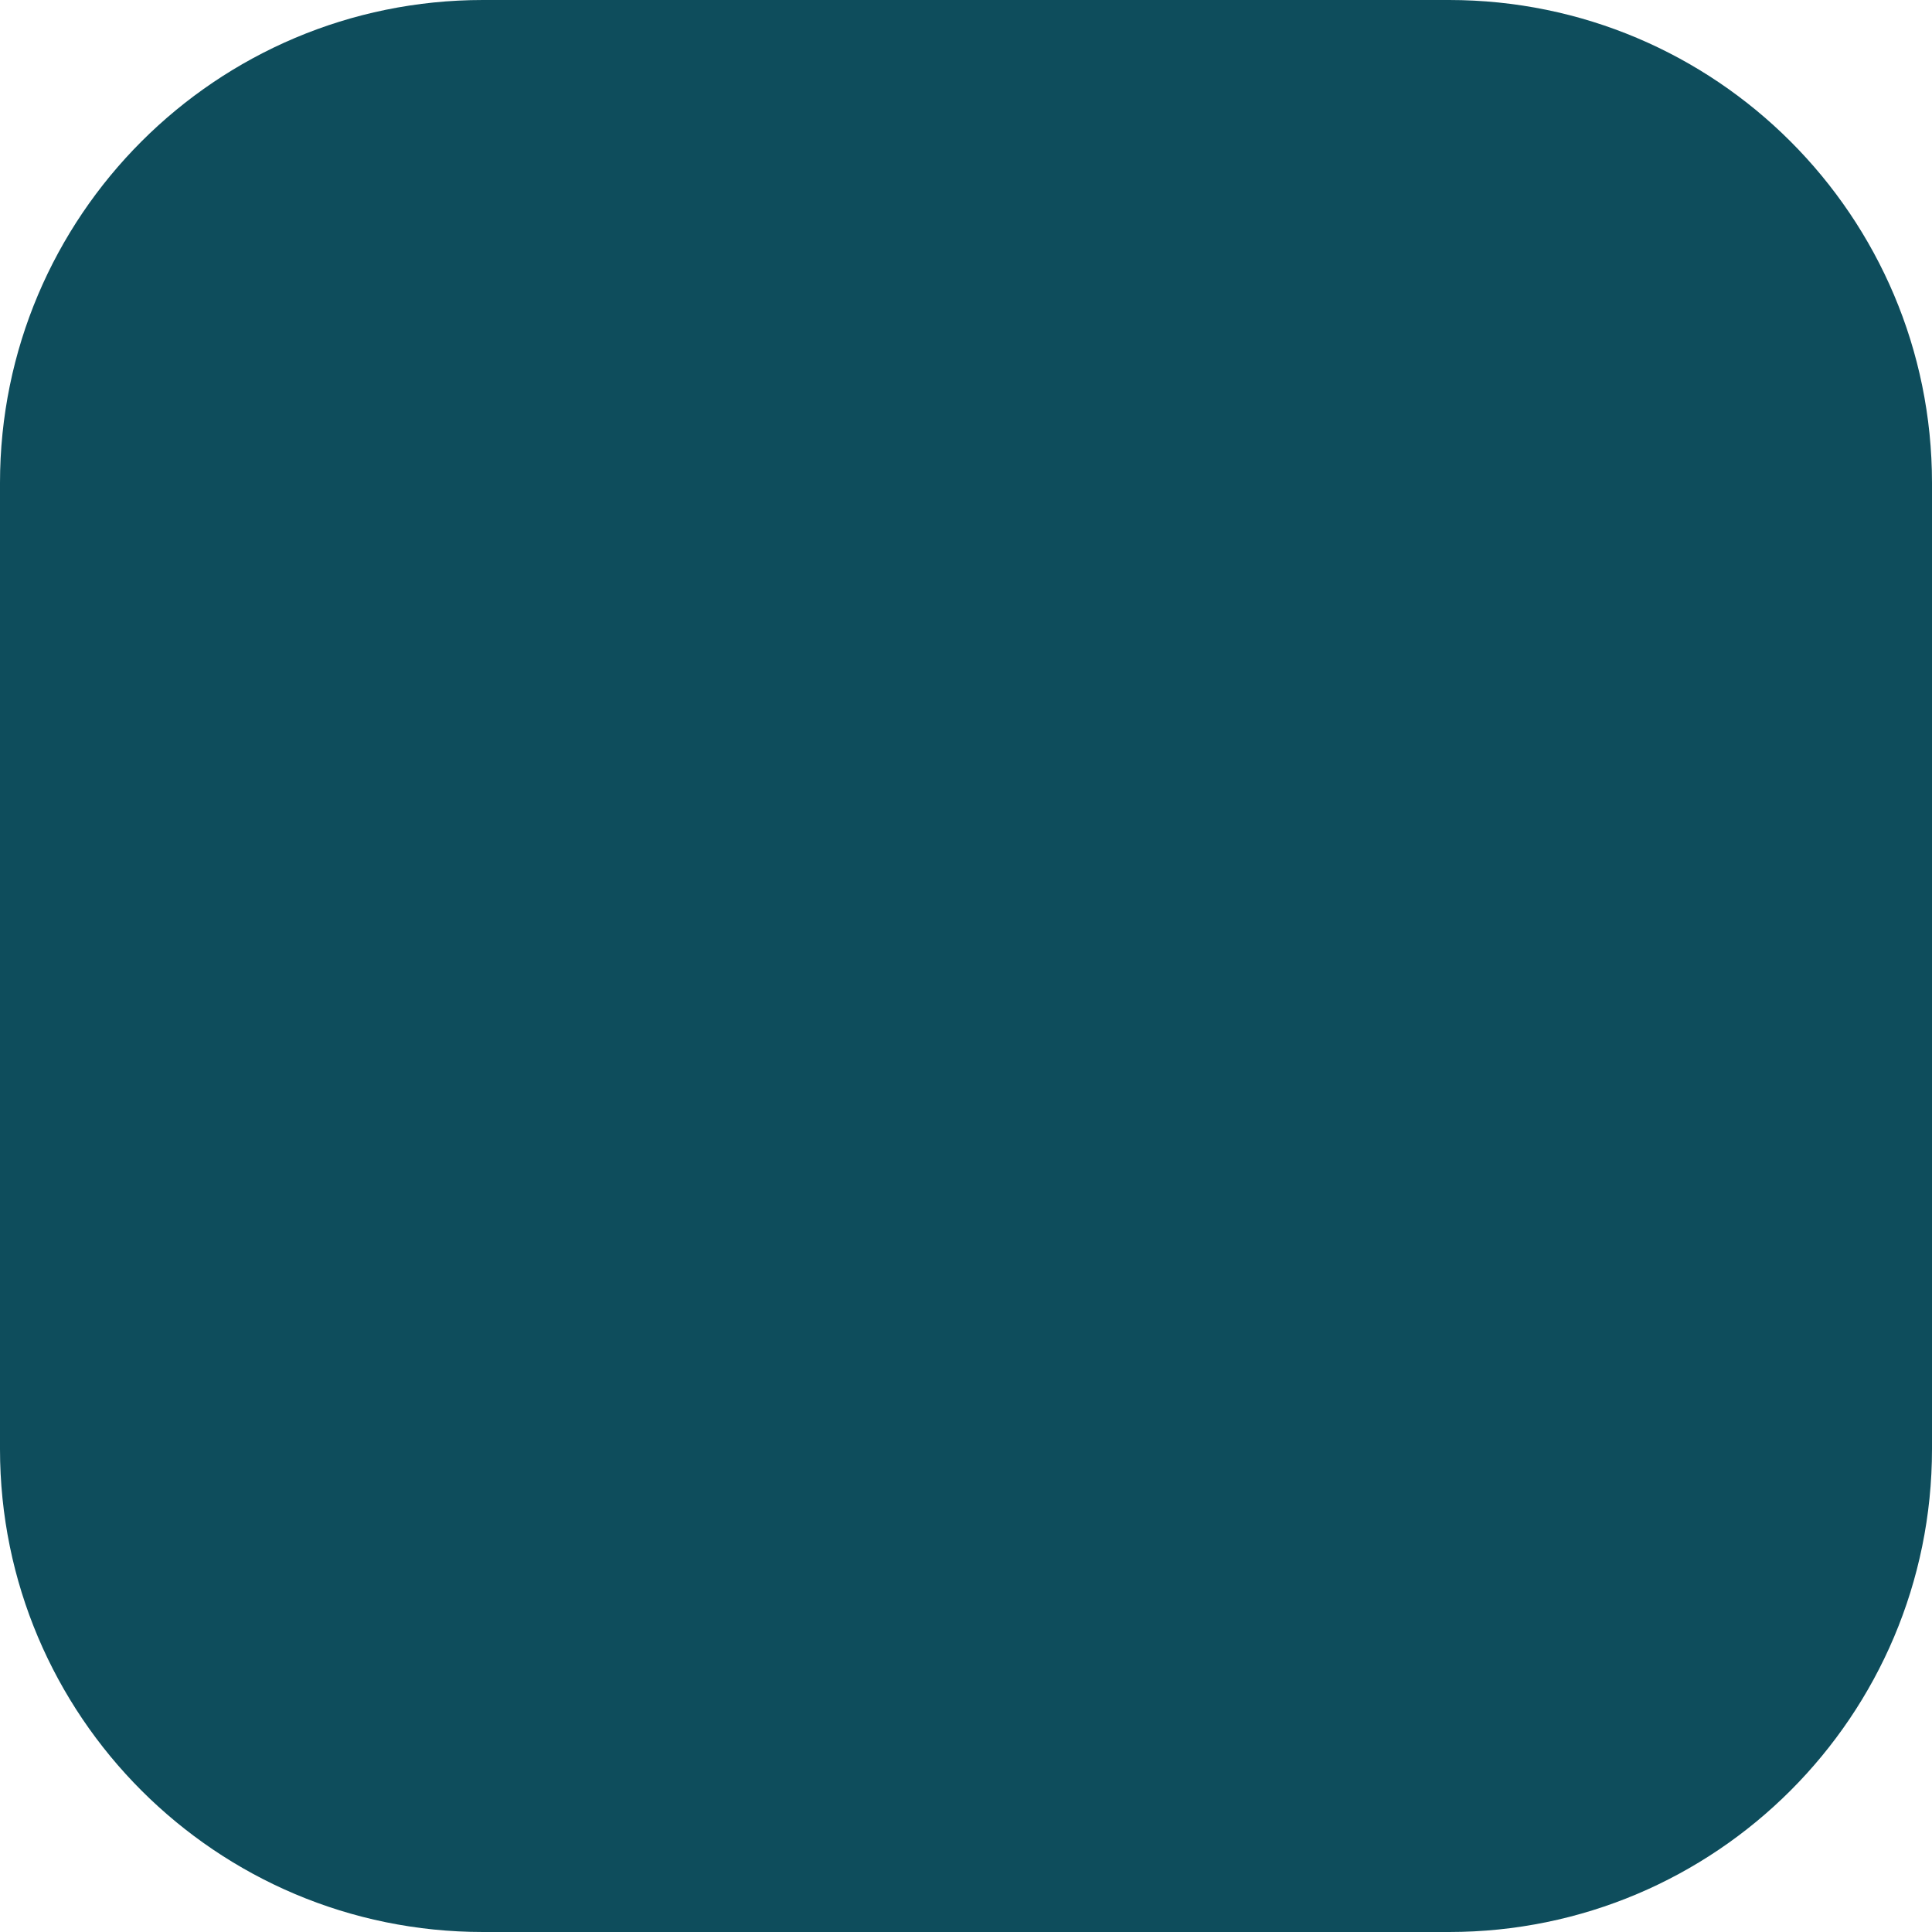
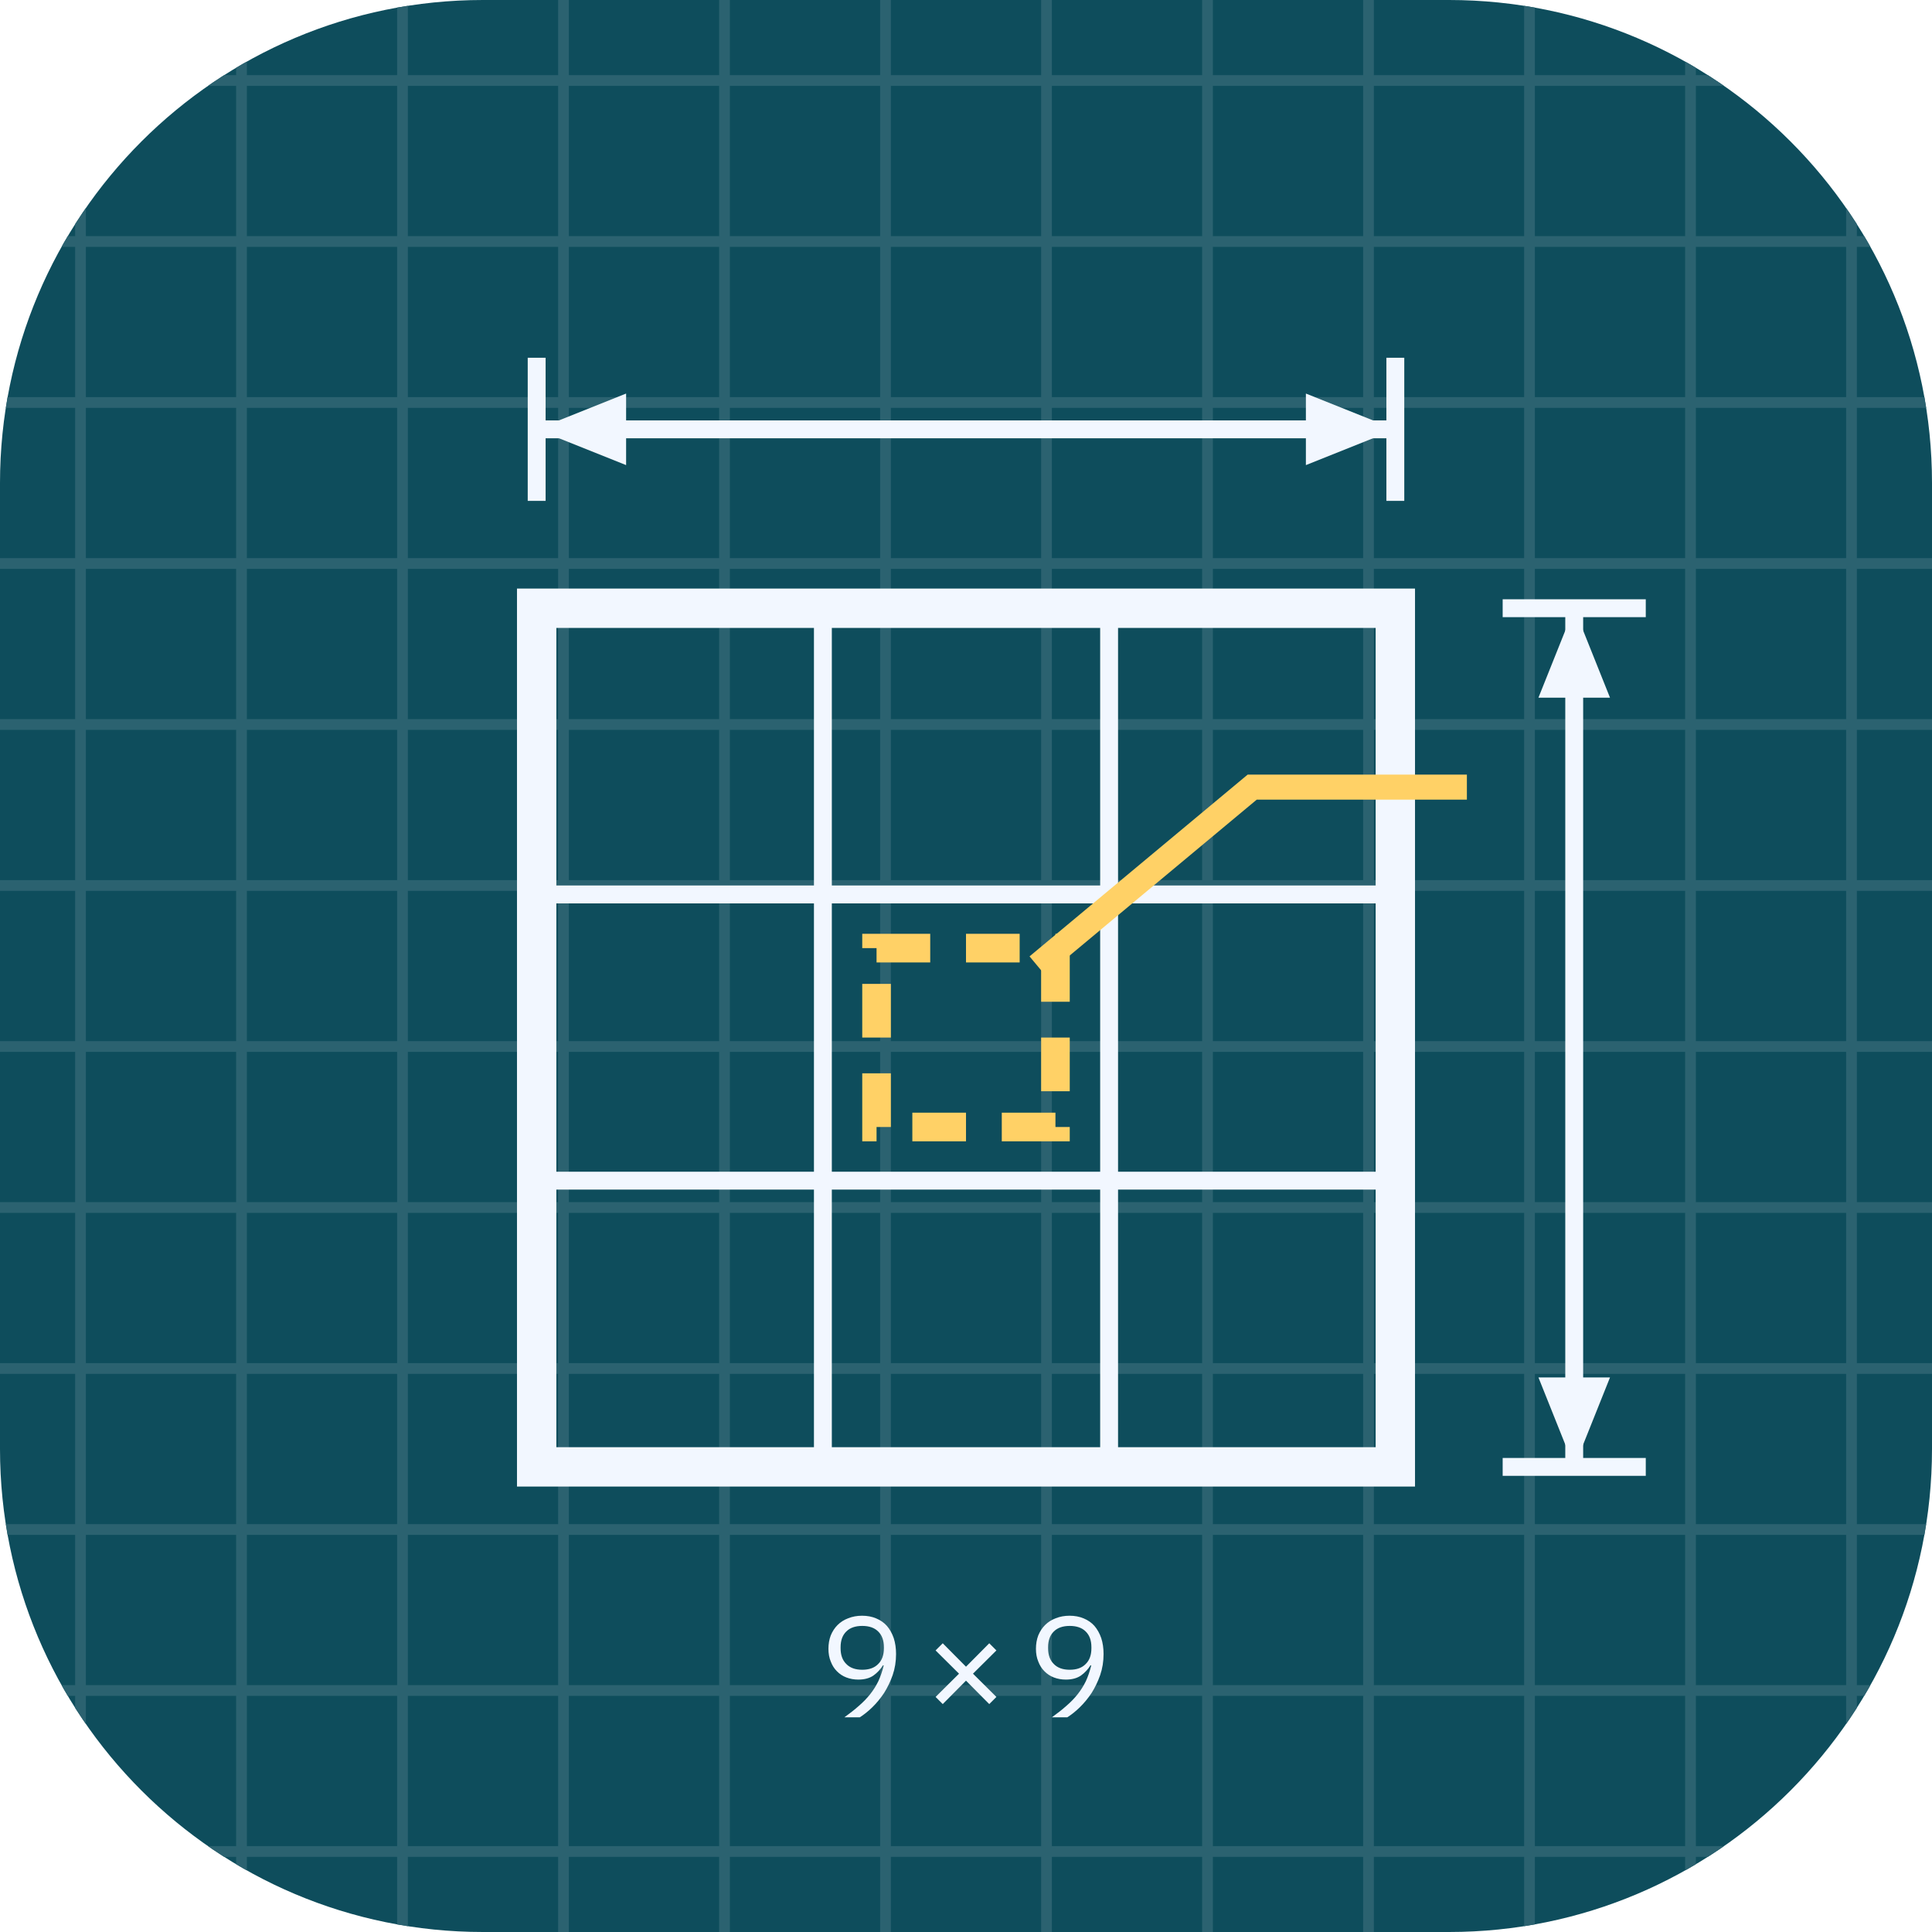
<svg xmlns="http://www.w3.org/2000/svg" viewBox="0 0 108 108">
  <clipPath id="icon-shape">
    <rect width="108" height="108" rx="27" />
  </clipPath>
  <g clip-path="url(#icon-shape)">
    <svg viewBox="0 0 108 108">
      <rect width="108" height="108" fill="#0E4D5C" />
+       <path d="M4.5 0V108M13.5 0V108M22.5 0V108M31.5 0V108M40.5 0V108M49.5 0V108M58.5 0V108M67.5 0V108M76.5 0V108M85.5 0V108M94.5 0V108M103.5 0V108M0 4.5H108M0 13.5H108M0 22.5H108M0 31.5H108M0 40.5H108M0 49.5H108M0 58.5H108M0 67.5H108M0 76.5H108M0 85.5H108M0 94.5H108M0 103.5H108" fill="none" stroke="#2B6270" stroke-width=".6" />
+       <g fill="none" stroke="#F2F7FF">
+         <rect x="30" y="34" width="48" height="48" stroke-width="2.2" />
+         <path d="M46 34 V82 M62 34 V82 M30 50 H78 M30 66 H78" stroke-width="1" />
+         <path d="M30 28 V20 M78 28 V20 M30 24 H78 M84 34 H92 M84 82 H92 M88 34 V82" stroke-width="1" />
+       </g>
+       <path d="M30 24 l5 -2 v4z M78 24 l-5 -2 v4z M88 34 l-2 5 h4z M88 82 l-2 -5 h4z" fill="#F2F7FF" />
+       <path d="M50.09 92.46Q50.09 93.09 49.9 93.64Q49.71 94.18 49.42 94.64Q49.12 95.09 48.76 95.44Q48.41 95.78 48.06 96L47.2 96Q47.66 95.67 48.01 95.36Q48.37 95.05 48.64 94.71Q48.91 94.37 49.1 93.98Q49.28 93.59 49.4 93.1L49.36 93.09Q49.15 93.43 48.83 93.66Q48.5 93.89 47.98 93.89Q47.62 93.89 47.31 93.77Q47 93.65 46.78 93.42Q46.56 93.2 46.44 92.88Q46.31 92.57 46.31 92.17Q46.31 91.76 46.44 91.42Q46.58 91.08 46.82 90.84Q47.07 90.59 47.42 90.46Q47.77 90.32 48.19 90.32Q48.63 90.32 48.98 90.47Q49.34 90.62 49.58 90.89Q49.82 91.17 49.96 91.57Q50.09 91.97 50.09 92.46ZM48.2 93.34Q48.78 93.34 49.09 93.02Q49.41 92.71 49.41 92.14L49.41 92.08Q49.41 91.51 49.09 91.2Q48.78 90.89 48.2 90.89Q47.62 90.89 47.31 91.2Q46.99 91.51 46.99 92.08L46.99 92.14Q46.99 92.71 47.31 93.02Q47.62 93.34 48.2 93.34ZM54 93.95L52.7 95.26L52.3 94.86L53.61 93.56L52.3 92.26L52.7 91.86L54 93.17L55.3 91.86L55.7 92.26L54.39 93.56L55.7 94.86L55.3 95.26L54 93.95ZM61.69 92.46Q61.69 93.09 61.5 93.64Q61.31 94.18 61.02 94.64Q60.72 95.09 60.36 95.44Q60.01 95.78 59.66 96L58.8 96Q59.26 95.67 59.61 95.36Q59.97 95.05 60.24 94.71Q60.51 94.37 60.7 93.98Q60.88 93.59 61 93.1L60.96 93.09Q60.75 93.43 60.43 93.66Q60.1 93.89 59.58 93.89Q59.22 93.89 58.91 93.77Q58.6 93.65 58.38 93.42Q58.16 93.2 58.04 92.88Q57.91 92.57 57.91 92.17Q57.91 91.76 58.04 91.42Q58.18 91.08 58.42 90.84Q58.67 90.59 59.02 90.46Q59.37 90.32 59.79 90.32Q60.23 90.32 60.58 90.47Q60.94 90.62 61.18 90.89Q61.42 91.17 61.56 91.57Q61.69 91.97 61.69 92.46ZM59.8 93.34Q60.38 93.34 60.69 93.02Q61.01 92.71 61.01 92.14L61.01 92.08Q61.01 91.51 60.69 91.2Q60.38 90.89 59.8 90.89Q59.22 90.89 58.91 91.2Q58.59 91.51 58.59 92.08L58.59 92.14Q58.59 92.71 58.91 93.02Q59.22 93.34 59.8 93.34Z" fill="#F2F7FF" />
+       <rect x="49" y="53" width="10" height="10" fill="none" stroke="#FFD166" stroke-width="1.6" stroke-dasharray="3 2" />
+       <path d="M58 54 L70 44 H82" fill="none" stroke="#FFD166" stroke-width="1.4" />
    </svg>
  </g>
</svg>
